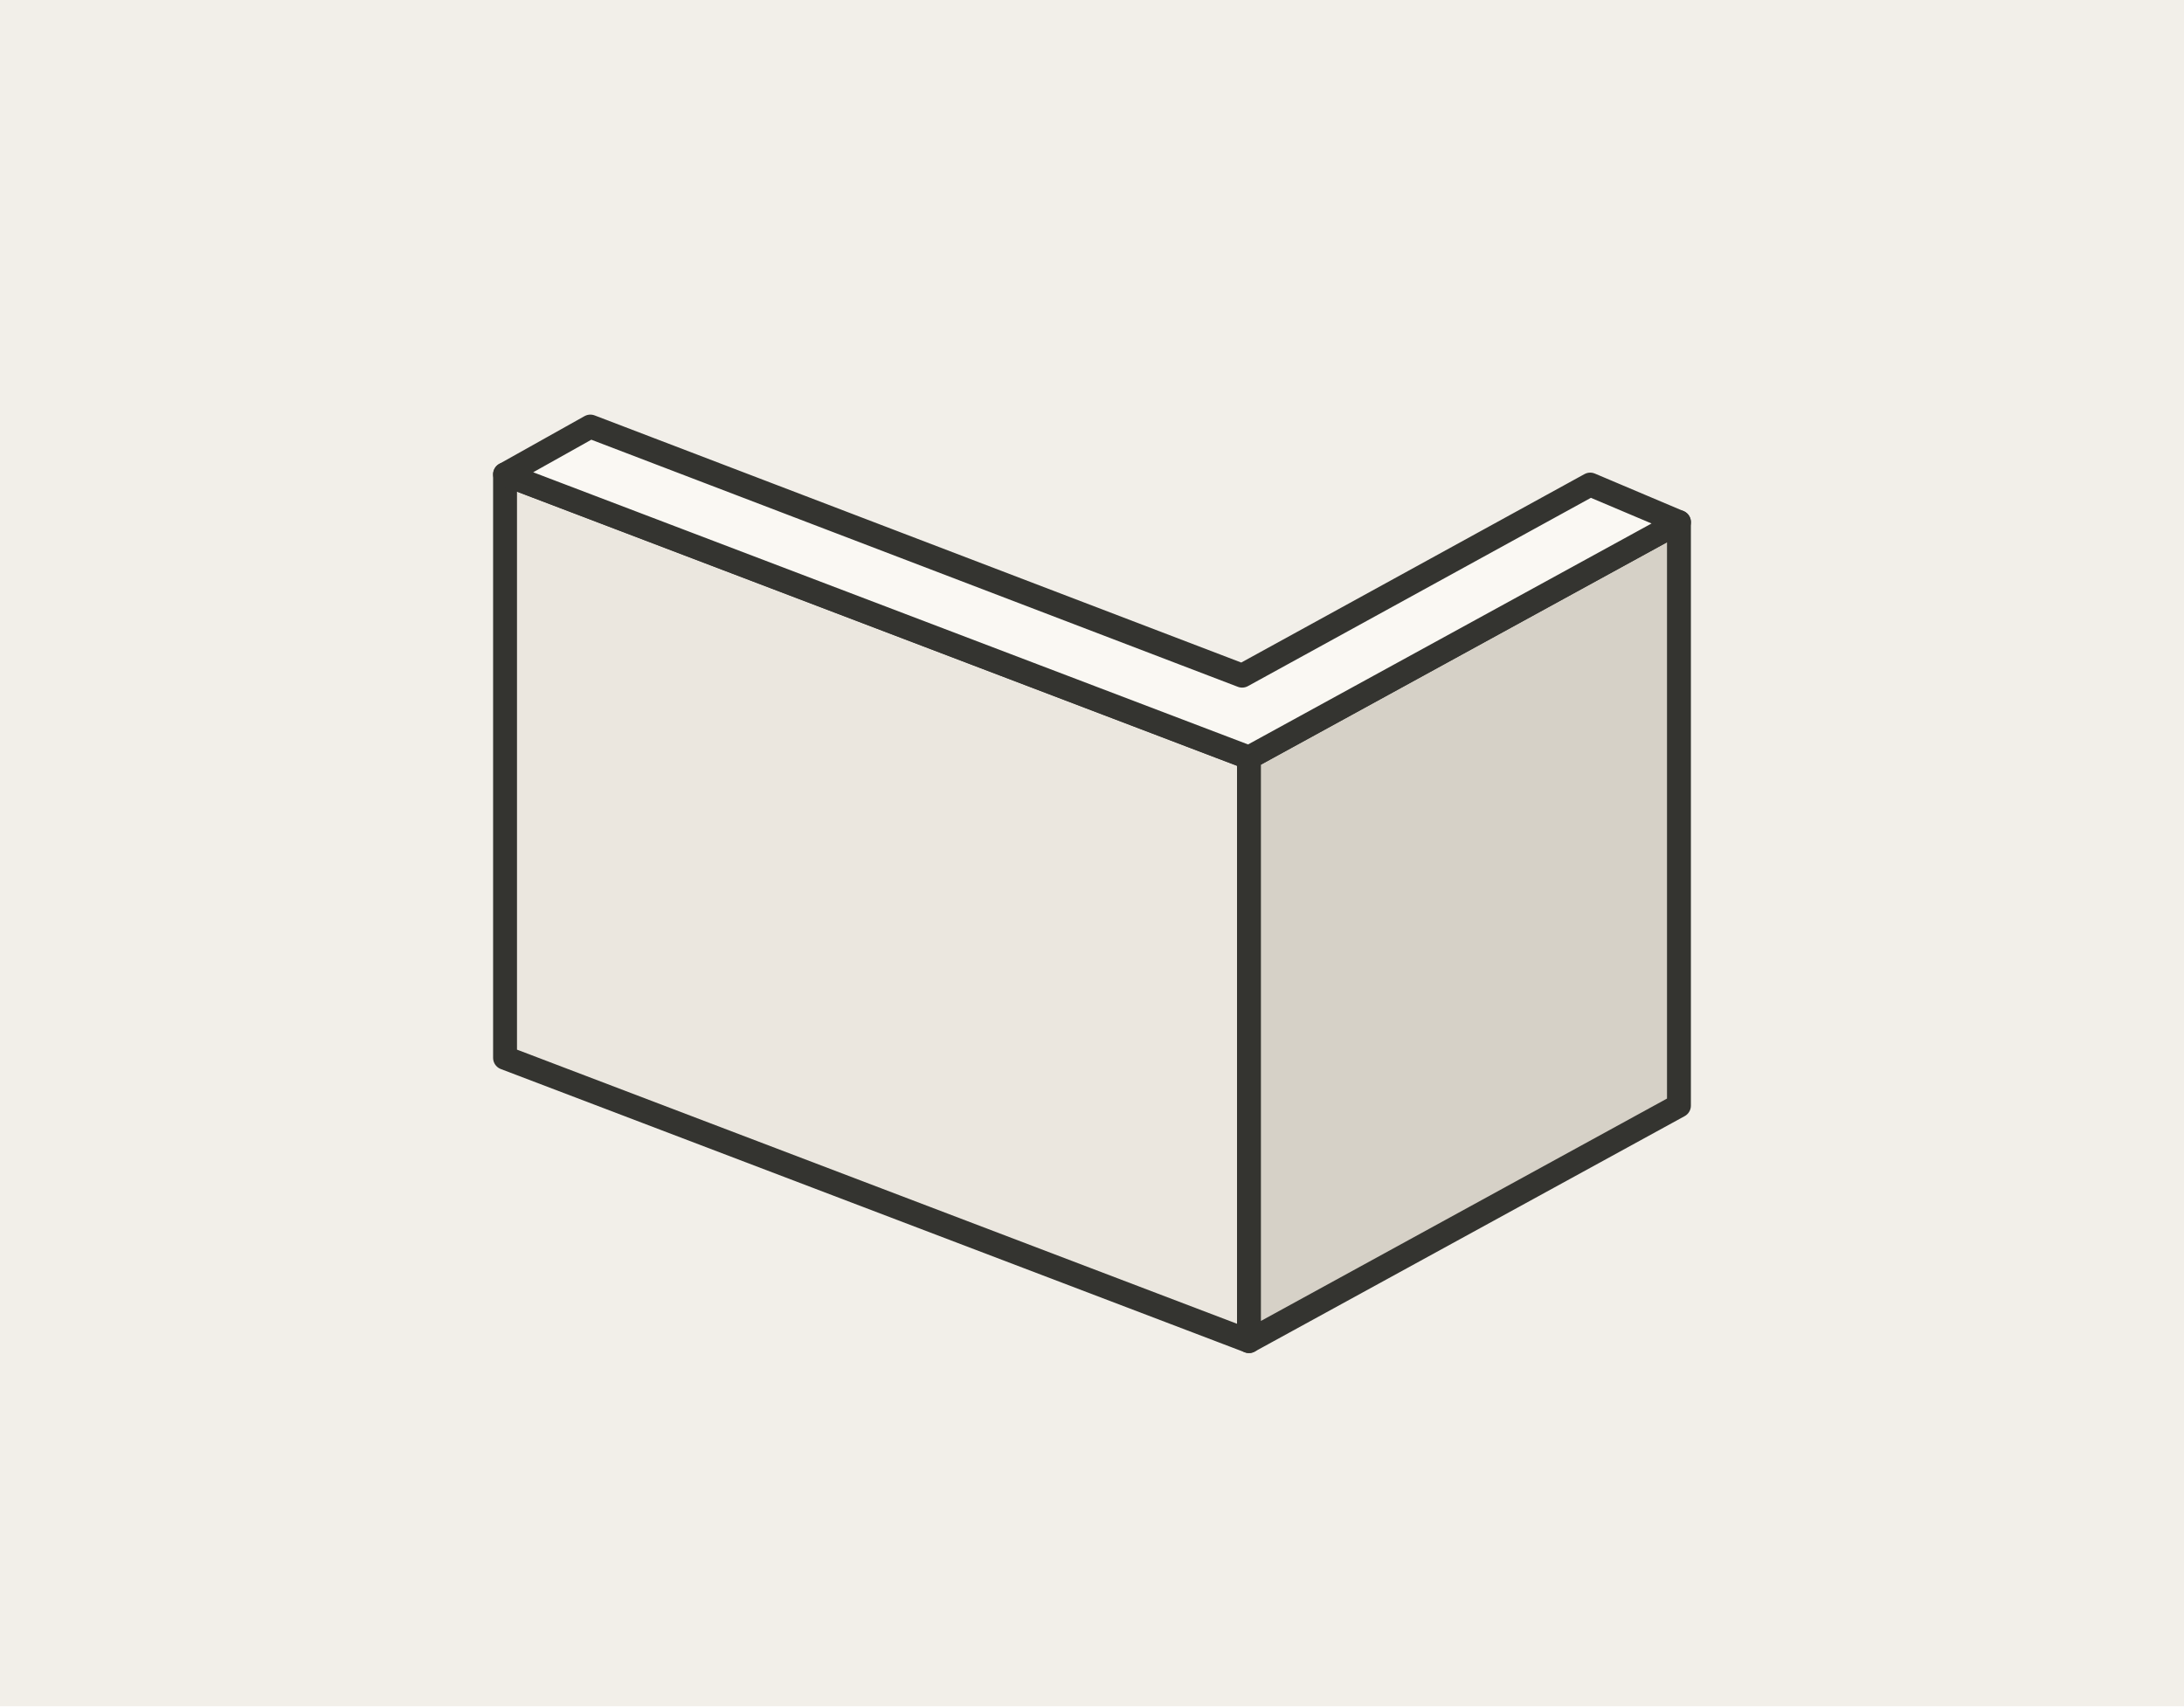
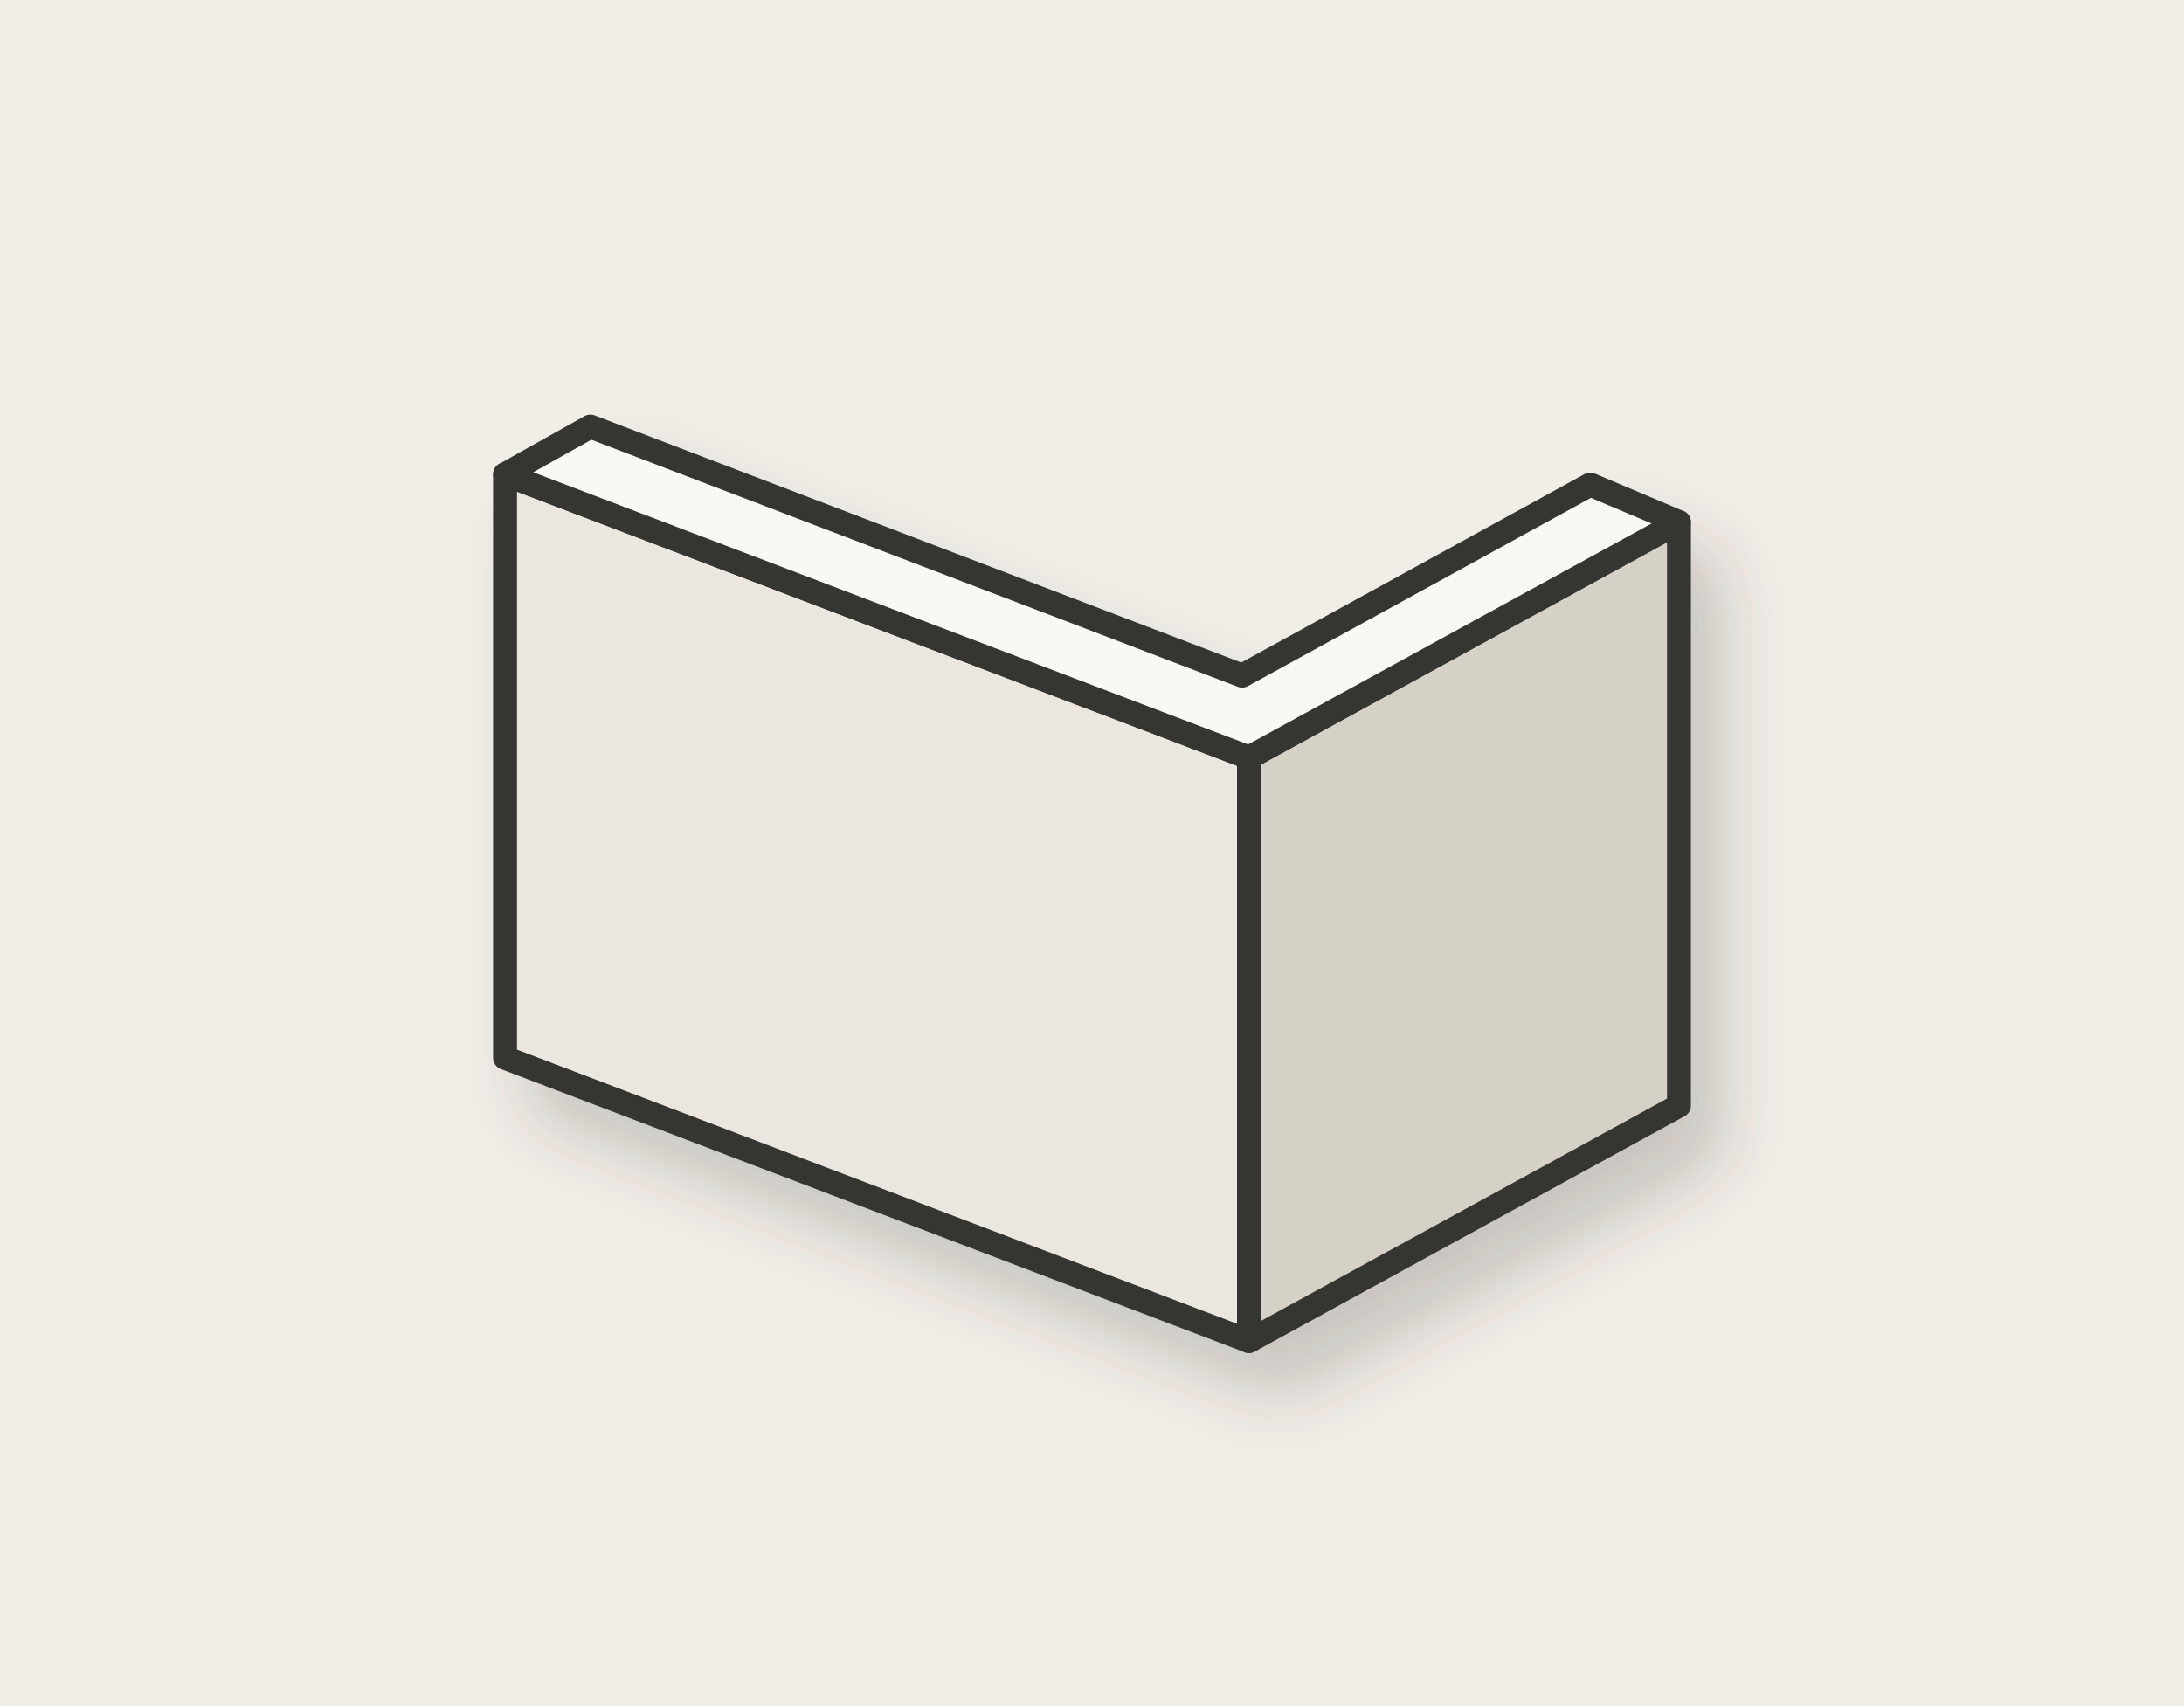
<svg xmlns="http://www.w3.org/2000/svg" width="640" height="500" viewBox="0 0 640 500">
  <rect width="640" height="500" fill="#f2efe9" />
-   <g stroke="#343430" stroke-width="7" stroke-linejoin="round">
+   <defs>
+     <filter id="shadow" x="-25%" y="-25%" width="150%" height="155%" color-interpolation-filters="sRGB">
+       <feDropShadow dx="10" dy="14" stdDeviation="10" flood-color="#443c31" flood-opacity=".23" />
+     </filter>
+     <linearGradient id="surface" x2="1" y2="1" gradientUnits="objectBoundingBox">
+       <stop stop-color="#faf8f3" />
+       <stop offset="1" stop-color="#c9bdab" />
+     </linearGradient>
+   </defs>
+   <g filter="url(#shadow)" stroke="#343430" stroke-width="7" stroke-linejoin="round">
    <path fill="#ebe7df" d="M148 139l218 83v171l-218-83z" />
    <path fill="#d6d1c7" d="M366 222l126-69v171l-126 69z" />
    <path fill="#faf8f3" d="M148 139l25-14 191 73 102-56 26 11-126 69z" />
  </g>
</svg>
